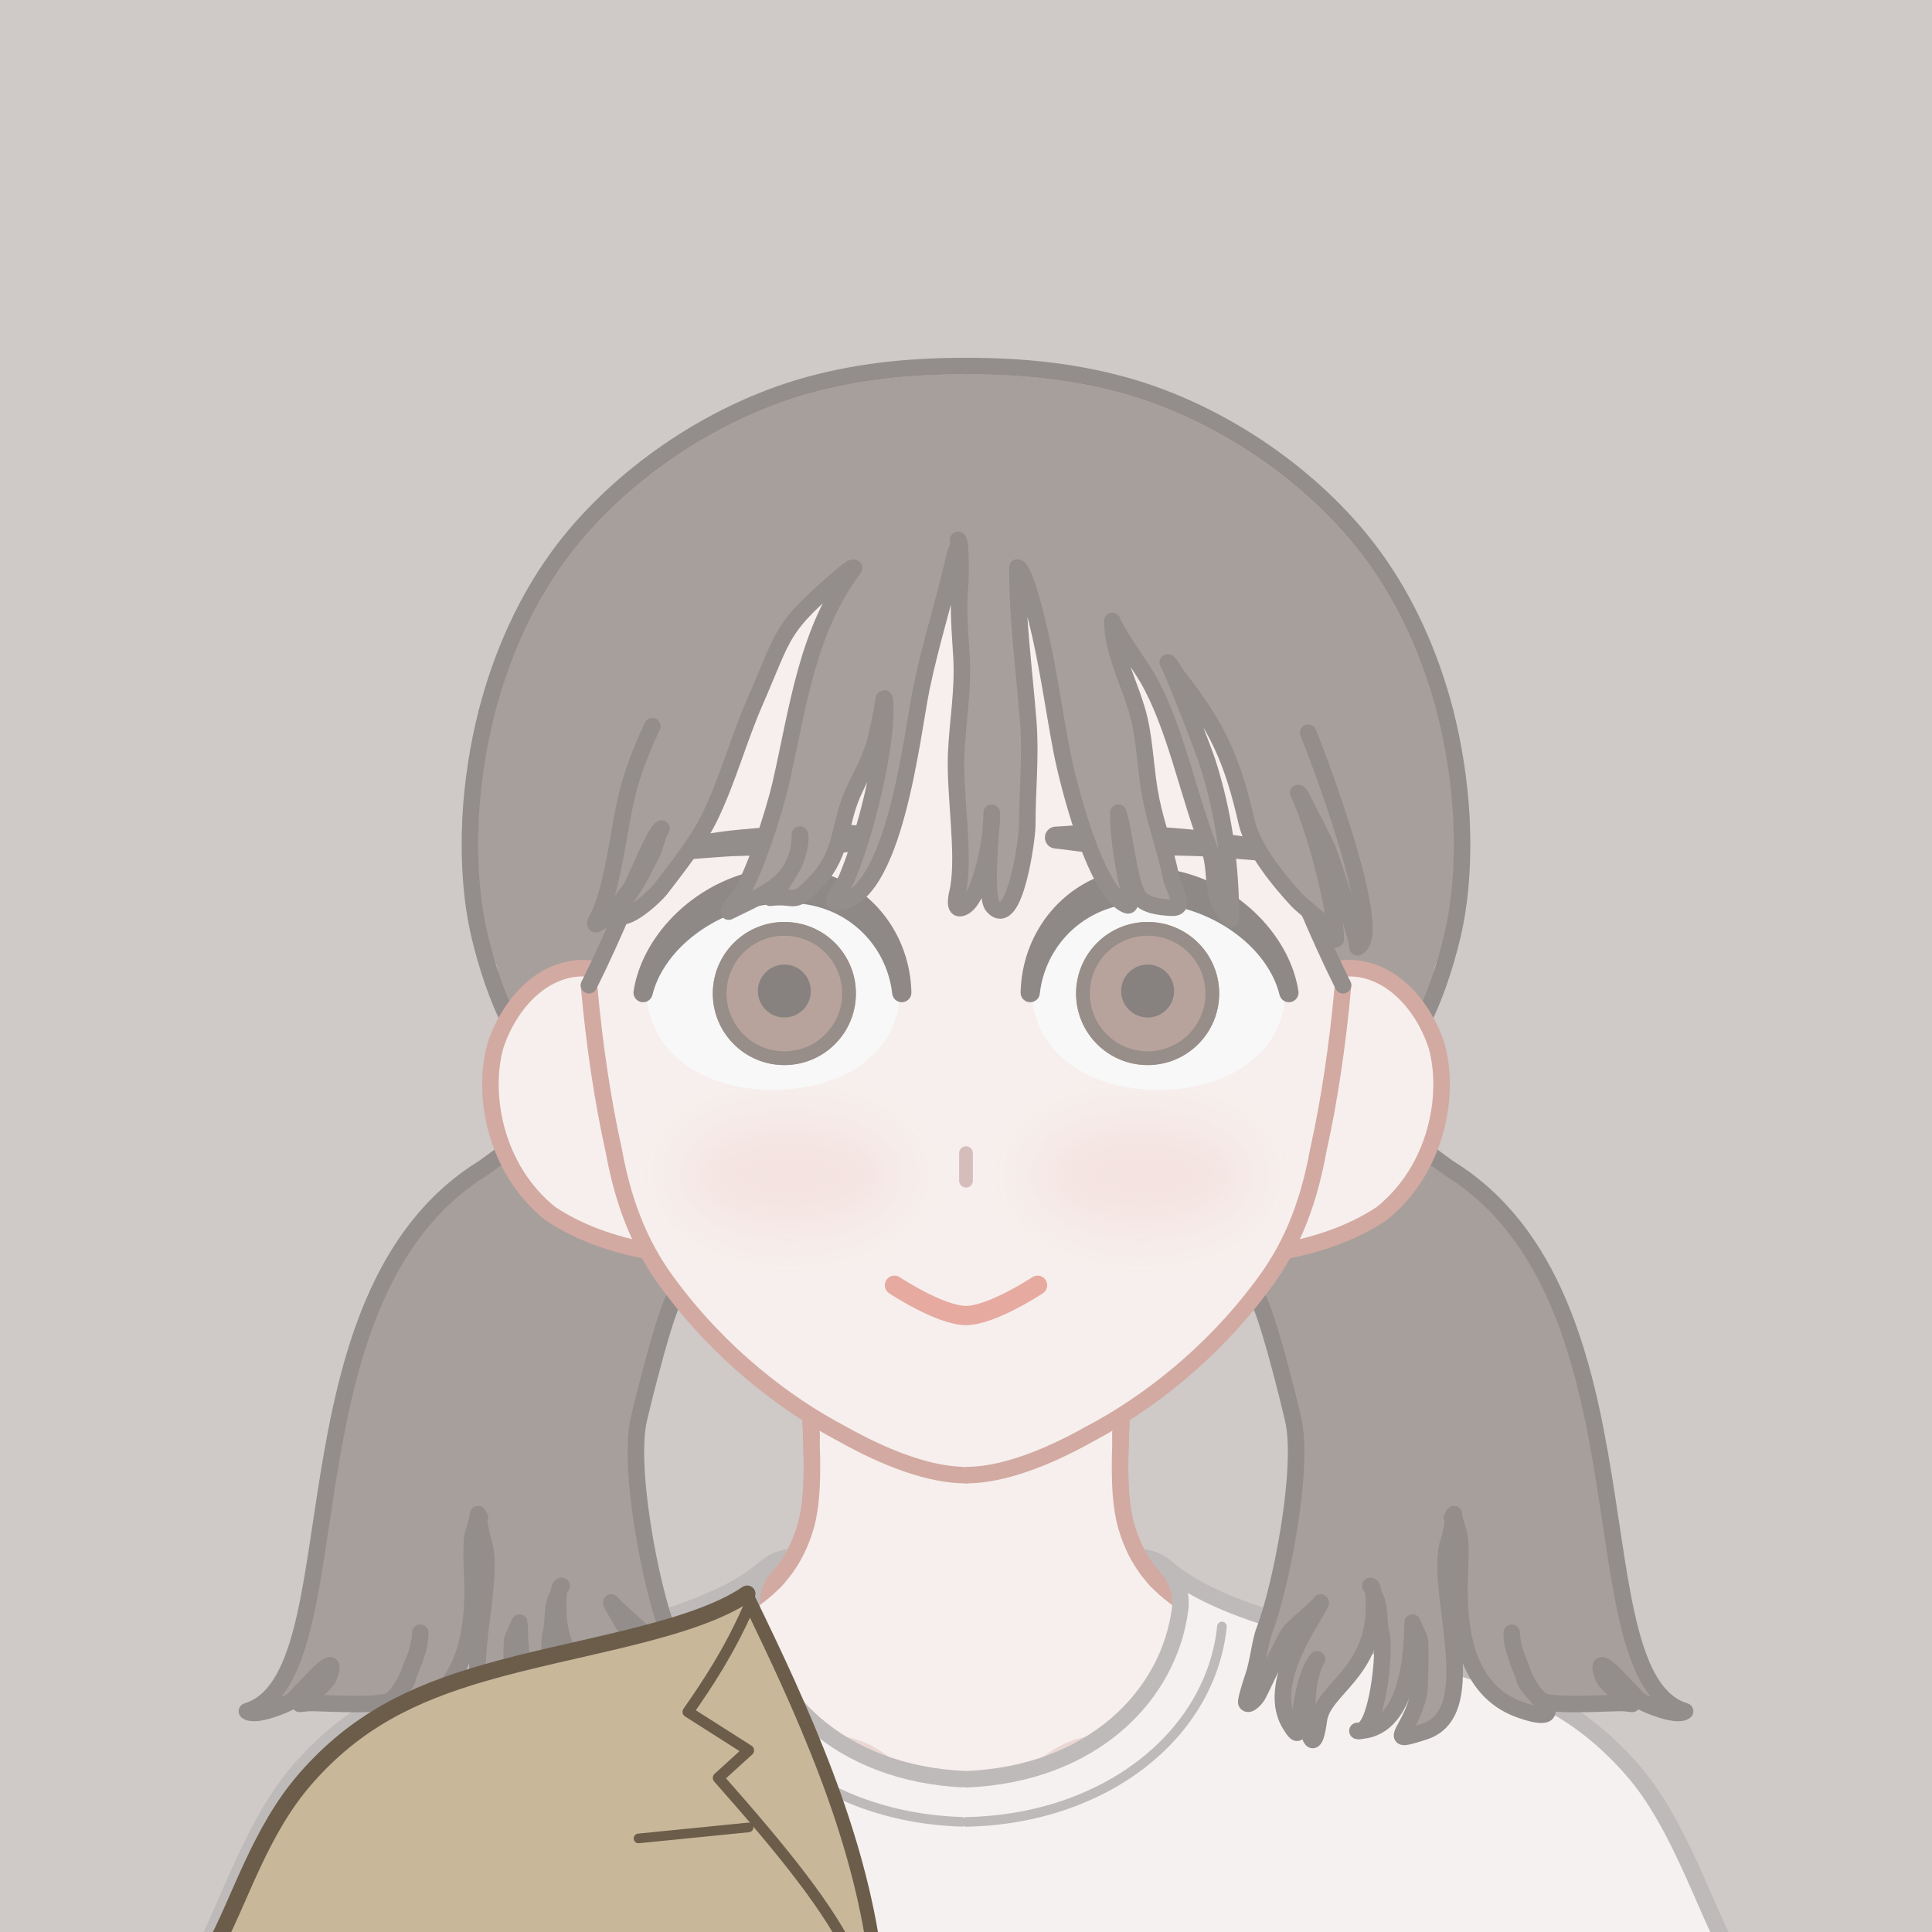
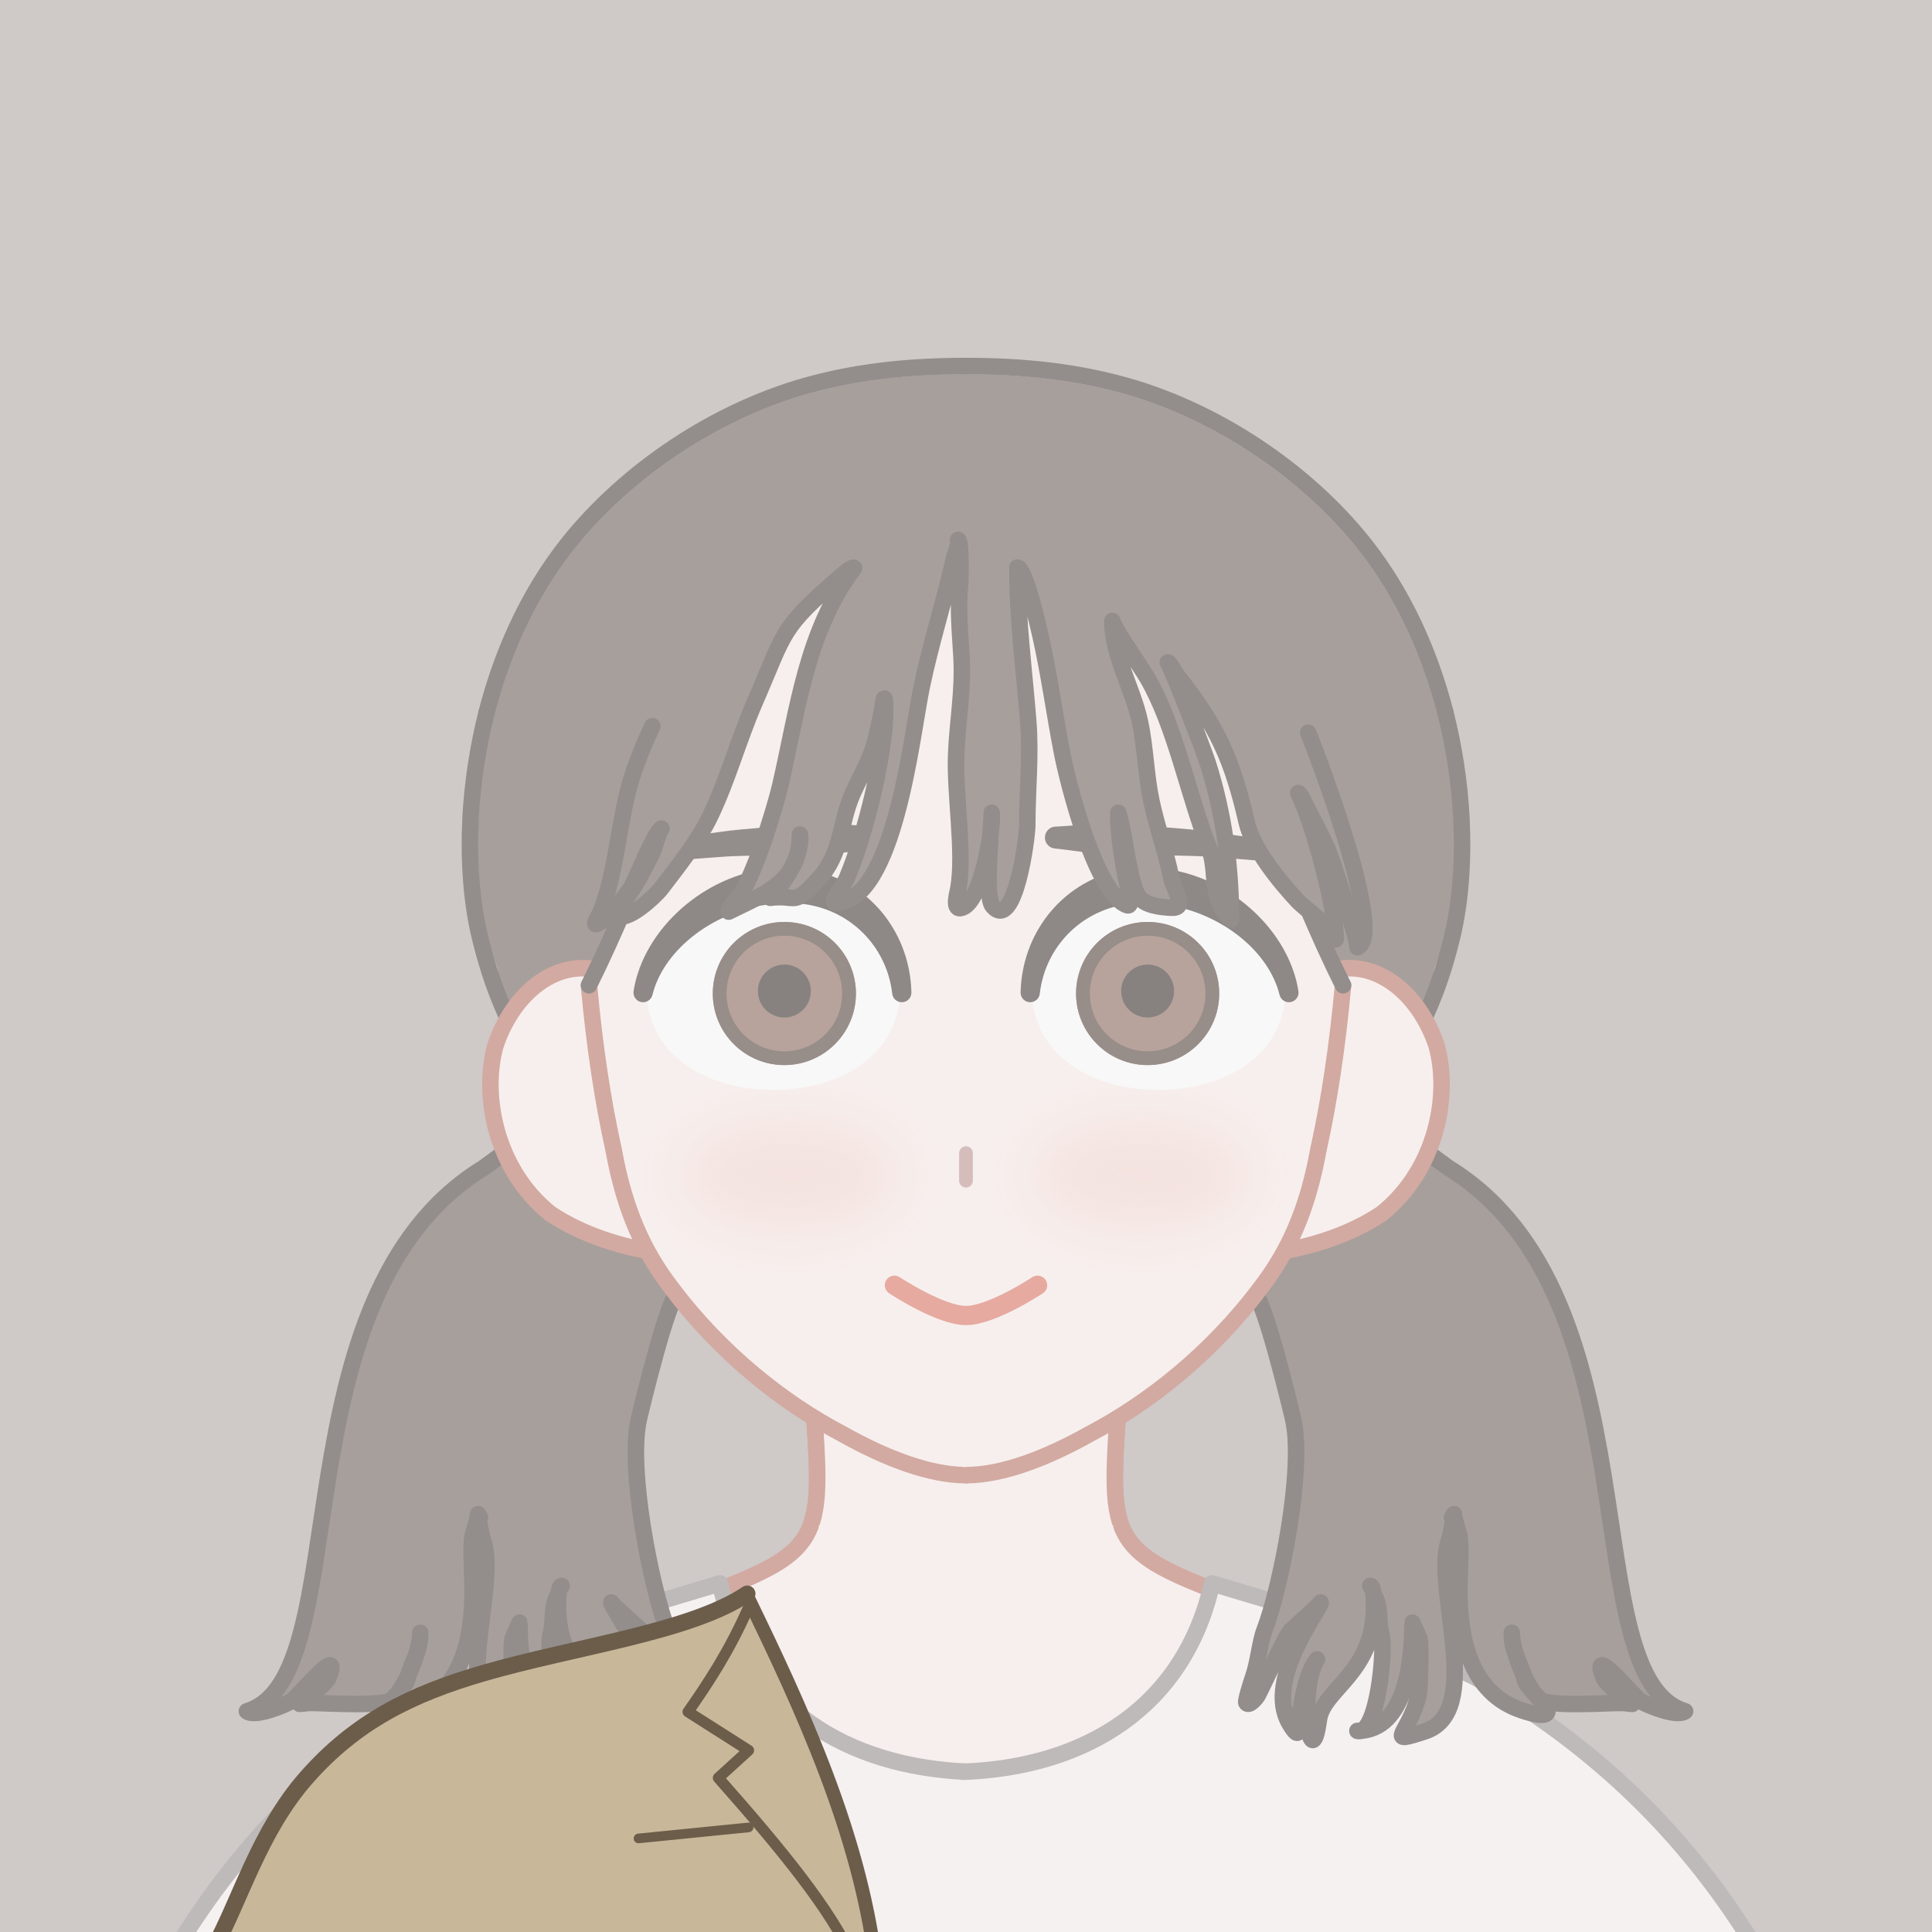
<svg xmlns="http://www.w3.org/2000/svg" width="702" height="702" viewBox="0 0 702 702">
  <g id="_ref">
    <g opacity="0.5">
      <defs>
        <clipPath id="makeup-blush-clip-path-32">
          <path d="M215.154 389.2 L359.154 389.2 L359.154 464.8 L215.154 464.8 Z" />
        </clipPath>
        <filter id="makeup-blush-filter-12" filterUnits="userSpaceOnUse" x="218.154" y="377" width="138" height="100" color-interpolation-filters="sRGB">
          <feGaussianBlur in="SourceGraphic" stdDeviation="9" color-interpolation-filters="linearRGB" />
        </filter>
        <clipPath id="cg-eye2">
          <path d="M242 360 C242 338 262 326 288 326 C314 326 334 338 334 360 C334 382 314 396 288 396 C262 396 242 382 242 360 Z" fill="#ffffff" />
        </clipPath>
      </defs>
      <rect width="702" height="702" fill="#ada19f" />
      <g data-layer="body">
        <g>
          <g>
-             <path d="M296 490 L298 522 C293.615 554.385 304.615 564.885 259.333 589.667 L210.333 604.167 C118.615 622.385 119.615 639.385 96.5 675.5 L80.5 709 L352 712 L352 490 Z" fill="#fdeeea" />
-             <path d="M80.177 709.772 C89.948 691.718 96.554 667.356 113.323 648.166 C131.428 627.449 150.416 618.37 176.588 610.801 C209.733 601.215 252.656 595.455 273.168 581.575 C284.163 574.134 289.86 564.776 292.817 554.408 C296.711 540.759 294.236 520.005 294.407 505.93 C294.426 504.332 294.448 497.885 294.448 490.885" fill="none" stroke="#b46352" stroke-width="6" stroke-linecap="round" stroke-linejoin="round" />
-             <path d="M208.379 623.077 C244.052 629.981 262.383 628.387 280.56 630.815 C304.003 633.947 312.488 629.53 329.417 647.841" fill="none" stroke="#b46352" stroke-width="5" stroke-linecap="round" opacity="0.35" />
-           </g>
-         </g>
-         <g transform="translate(702 0) scale(-1 1)">
-           <g>
-             <path d="M296 490 L298 522 C293.615 554.385 304.615 564.885 259.333 589.667 L210.333 604.167 C118.615 622.385 119.615 639.385 96.5 675.5 L80.5 709 L352 712 L352 490 Z" fill="#fdeeea" />
-             <path d="M80.177 709.772 C89.948 691.718 96.554 667.356 113.323 648.166 C131.428 627.449 150.416 618.37 176.588 610.801 C209.733 601.215 252.656 595.455 273.168 581.575 C284.163 574.134 289.86 564.776 292.817 554.408 C296.711 540.759 294.236 520.005 294.407 505.93 C294.426 504.332 294.448 497.885 294.448 490.885" fill="none" stroke="#b46352" stroke-width="6" stroke-linecap="round" stroke-linejoin="round" />
-             <path d="M208.379 623.077 C244.052 629.981 262.383 628.387 280.56 630.815 C304.003 633.947 312.488 629.53 329.417 647.841" fill="none" stroke="#b46352" stroke-width="5" stroke-linecap="round" opacity="0.35" />
+             <path d="M295.671 489.536 C295.86 492.716 296.144 496.116 296.464 499.642 C297.826 514.657 301.926 539.769 294.878 553.441 C290.261 562.398 280.92 569.129 263.403 576.878 C201.389 604.31 121.546 617.454 90.97 686.317 C84.138 701.704 75.573 709.986 91.684 710.505 C172.929 713.121 257.936 710.936 339.784 711.863 C343.856 711.909 347.928 711.955 352 712 L352 490 C333.295 490 314.238 489.776 295.671 489.536 Z" fill="#fdeeea" />
+             <path d="M82.239 710.936 C110.769 630.434 156.416 616.431 231.1 588.839 C305.46 561.366 299.091 568.122 294.374 492.286 C294.334 491.649 294.298 491.019 294.267 490.397" fill="none" stroke="#b46352" stroke-width="6" stroke-linecap="round" stroke-linejoin="round" />
+             <path d="M214.397 621.514 C239.223 625.184 260.265 629.212 285.965 632.16 C304.952 634.337 315.621 632.997 329.595 648.055" fill="none" stroke="#b46352" stroke-width="5" stroke-linecap="round" opacity="0.35" />
+           </g>
+         </g>
+         <g transform="translate(702 0) scale(-1 1)">
+           <g>
+             <path d="M295.671 489.536 C295.86 492.716 296.144 496.116 296.464 499.642 C297.826 514.657 301.926 539.769 294.878 553.441 C290.261 562.398 280.92 569.129 263.403 576.878 C201.389 604.31 121.546 617.454 90.97 686.317 C84.138 701.704 75.573 709.986 91.684 710.505 C172.929 713.121 257.936 710.936 339.784 711.863 C343.856 711.909 347.928 711.955 352 712 L352 490 C333.295 490 314.238 489.776 295.671 489.536 Z" fill="#fdeeea" />
+             <path d="M82.239 710.936 C110.769 630.434 156.416 616.431 231.1 588.839 C305.46 561.366 299.091 568.122 294.374 492.286 C294.334 491.649 294.298 491.019 294.267 490.397" fill="none" stroke="#b46352" stroke-width="6" stroke-linecap="round" stroke-linejoin="round" />
+             <path d="M214.397 621.514 C239.223 625.184 260.265 629.212 285.965 632.16 C304.952 634.337 315.621 632.997 329.595 648.055" fill="none" stroke="#b46352" stroke-width="5" stroke-linecap="round" opacity="0.35" />
          </g>
        </g>
      </g>
      <g data-layer="cloth">
        <g>
-           <g>
-             <path d="M287.879 565.797 C284.026 565.994 281.02 567.296 278.753 569.214" fill="none" stroke="#8b8382" stroke-width="6" stroke-linecap="round" stroke-linejoin="round" />
-           </g>
-           <g>
-             <path d="M273.168 575.575 C243.359 590.119 202.733 597.965 169.588 607.551 C129.859 621.619 123.678 627.449 105.573 648.166 C88.804 667.356 85.948 688.218 76.177 706.272 L73.25 712.25 L352 712 L352 646 C304 644 274.109 614.869 273.168 575.575 Z" fill="#f9f2f1" />
-             <path d="M278.001 569.742 C255.95 589.066 205.233 596.215 172.088 605.801 C145.916 613.37 126.928 622.449 108.823 643.166 C92.054 662.356 82.948 692.218 73.177 710.272" fill="none" stroke="#8b8382" stroke-width="6" stroke-linecap="round" stroke-linejoin="round" />
-             <path d="M258 591 C262 630 300 661 351 662" fill="none" stroke="#8b8382" stroke-width="3.5" stroke-linecap="round" stroke-linejoin="round" />
-             <path d="M278.753 569.214 C274.101 573.151 272.561 579.686 273.19 584.598 C277.219 616.041 304.972 644.552 350.75 646.5" fill="none" stroke="#8b8382" stroke-width="6" stroke-linecap="round" stroke-linejoin="round" />
-           </g>
-         </g>
-         <g transform="translate(702 0) scale(-1 1)">
-           <g>
-             <path d="M287.879 565.797 C284.026 565.994 281.02 567.296 278.753 569.214" fill="none" stroke="#8b8382" stroke-width="6" stroke-linecap="round" stroke-linejoin="round" />
-           </g>
-           <g>
-             <path d="M273.168 575.575 C243.359 590.119 202.733 597.965 169.588 607.551 C129.859 621.619 123.678 627.449 105.573 648.166 C88.804 667.356 85.948 688.218 76.177 706.272 L73.25 712.25 L352 712 L352 646 C304 644 274.109 614.869 273.168 575.575 Z" fill="#f9f2f1" />
-             <path d="M278.001 569.742 C255.95 589.066 205.233 596.215 172.088 605.801 C145.916 613.37 126.928 622.449 108.823 643.166 C92.054 662.356 82.948 692.218 73.177 710.272" fill="none" stroke="#8b8382" stroke-width="6" stroke-linecap="round" stroke-linejoin="round" />
-             <path d="M258 591 C262 630 300 661 351 662" fill="none" stroke="#8b8382" stroke-width="3.5" stroke-linecap="round" stroke-linejoin="round" />
-             <path d="M278.753 569.214 C274.101 573.151 272.561 579.686 273.19 584.598 C277.219 616.041 304.972 644.552 350.75 646.5" fill="none" stroke="#8b8382" stroke-width="6" stroke-linecap="round" stroke-linejoin="round" />
+           <g />
+           <g>
+             <path d="M74.27 711.857 C75.096 711.857 79.455 711.785 79.27 710.857 C79.988 711.754 79.98 711.045 80.769 711.677 L352 712 L352 643.827 C352 643.827 331.27 644.738 331.27 640.857 C331.27 641.677 314.183 637.136 312.712 636.525 C293.686 628.622 281.108 615.775 268.622 596.894 C267.434 595.098 260.906 575.253 260.906 575.253 C260.906 575.253 250.529 579.563 238.02 583.014 C214.672 589.456 172.415 606.101 167.717 608.731 C138.02 625.357 104.398 654.614 83.864 679.173 C78.119 686.044 53.378 710.723 70.211 711.756 C71.508 711.835 72.891 711.857 74.27 711.857 Z" fill="#f9f2f1" />
+             <path d="M63.073 709.523 C88.77 666.857 122.1 634.7 165.83 609.54 C199.77 592.857 218.52 588.357 261.6 575.333 C271.77 620.357 307.667 642.084 351.917 643.784" fill="none" stroke="#8b8382" stroke-width="6" stroke-linecap="round" stroke-linejoin="round" />
+           </g>
+         </g>
+         <g transform="translate(702 0) scale(-1 1)">
+           <g />
+           <g>
+             <path d="M74.27 711.857 C75.096 711.857 79.455 711.785 79.27 710.857 C79.988 711.754 79.98 711.045 80.769 711.677 L352 712 L352 643.827 C352 643.827 331.27 644.738 331.27 640.857 C331.27 641.677 314.183 637.136 312.712 636.525 C293.686 628.622 281.108 615.775 268.622 596.894 C267.434 595.098 260.906 575.253 260.906 575.253 C260.906 575.253 250.529 579.563 238.02 583.014 C214.672 589.456 172.415 606.101 167.717 608.731 C138.02 625.357 104.398 654.614 83.864 679.173 C78.119 686.044 53.378 710.723 70.211 711.756 C71.508 711.835 72.891 711.857 74.27 711.857 Z" fill="#f9f2f1" />
+             <path d="M63.073 709.523 C88.77 666.857 122.1 634.7 165.83 609.54 C199.77 592.857 218.52 588.357 261.6 575.333 C271.77 620.357 307.667 642.084 351.917 643.784" fill="none" stroke="#8b8382" stroke-width="6" stroke-linecap="round" stroke-linejoin="round" />
          </g>
        </g>
      </g>
      <g data-layer="skinNeck">
        <g>
          <g>
-             <path d="M352 577.869 L352 490 L296 490 L298 522 C294.607 547.062 300.427 559.017 282.246 574.628" fill="#fdeeea" />
-             <path d="M281.339 574.764 C287.189 568.716 290.703 561.82 292.817 554.408 C296.711 540.759 294.236 520.005 294.407 505.93 C294.426 504.332 294.448 497.885 294.448 490.885" fill="none" stroke="#b46352" stroke-width="6" stroke-linecap="round" stroke-linejoin="round" />
-           </g>
-         </g>
-         <g transform="translate(702 0) scale(-1 1)">
-           <g>
-             <path d="M352 577.869 L352 490 L296 490 L298 522 C294.607 547.062 300.427 559.017 282.246 574.628" fill="#fdeeea" />
-             <path d="M281.339 574.764 C287.189 568.716 290.703 561.82 292.817 554.408 C296.711 540.759 294.236 520.005 294.407 505.93 C294.426 504.332 294.448 497.885 294.448 490.885" fill="none" stroke="#b46352" stroke-width="6" stroke-linecap="round" stroke-linejoin="round" />
+             <path d="M296.464 499.642 C296.144 496.116 295.86 492.716 295.671 489.536 C314.238 489.776 333.295 490 352 490 L352 562.636 L351.354 562.564 L345.706 561.869 C333.876 560.36 321.926 558.6 310.081 557.018 C306.575 556.55 293.84 555.879 295.498 552.147 C301.677 538.233 297.784 514.195 296.464 499.642 Z" fill="#fdeeea" />
+             <path d="M295.107 552.726 C298.619 541.358 296.351 524.081 294.374 492.286" fill="none" stroke="#b46352" stroke-width="6" stroke-linecap="round" stroke-linejoin="round" />
+           </g>
+         </g>
+         <g transform="translate(702 0) scale(-1 1)">
+           <g>
+             <path d="M296.464 499.642 C296.144 496.116 295.86 492.716 295.671 489.536 C314.238 489.776 333.295 490 352 490 L352 562.636 L351.354 562.564 L345.706 561.869 C333.876 560.36 321.926 558.6 310.081 557.018 C306.575 556.55 293.84 555.879 295.498 552.147 C301.677 538.233 297.784 514.195 296.464 499.642 Z" fill="#fdeeea" />
+             <path d="M295.107 552.726 C298.619 541.358 296.351 524.081 294.374 492.286" fill="none" stroke="#b46352" stroke-width="6" stroke-linecap="round" stroke-linejoin="round" />
          </g>
        </g>
      </g>
      <g data-layer="hairMid">
        <g>
          <g>
            <path d="M246.346 470.051 C252.058 457.884 251.33 448.199 243.07 434.669 C238.956 426.719 237.325 420.839 228.711 415.289 C206.623 401.069 195.92 409.499 175.625 424.389 C99.328 471.409 130.552 609.403 89.711 621.793 C92.696 624.063 103.403 619.583 105.822 618.153 C108.255 616.713 124.757 596.133 119.336 609.653 C118.582 611.533 113.631 615.683 111.427 617.133 C106.635 620.283 109.057 618.723 113.403 618.773 C118.927 618.823 139.489 620.153 142.388 617.583 C147.818 612.773 152.711 599.273 152.711 593.263 C152.711 600.773 149.385 603.763 148.149 609.773 C147.304 613.873 139.593 619.023 139.706 621.733 C139.843 625.043 149.803 621.283 151.883 620.363 C170.299 612.233 171.711 589.693 171.711 577.413 C171.711 572.163 170.979 563.063 171.67 558.353 C171.876 556.953 173.9 551.093 173.711 550.173 C173.96 550.589 174.197 551.005 174.421 551.422 L174.11 550.922 C173.439 551.258 175.192 558.829 175.579 559.922 C181.477 576.576 162.297 622.015 184.409 629.153 C199.261 633.947 190.038 630.137 186.546 615.971 C186.03 613.875 185.61 597.159 186.226 595.409 C186.446 594.785 188.796 589.666 188.777 589.589 C188.777 602.195 190.785 628.922 208.777 628.922 C201.455 630.753 198.534 598.933 200.068 593.773 C201.338 589.499 200.169 584.271 202.538 579.84 C203.243 578.52 203.238 576.081 204.11 576.256 C202.849 576.003 202.797 581.895 202.777 582.922 C202.285 607.842 221.252 613.552 222.777 624.922 C225.695 646.676 230.392 614.04 223.444 602.922 C227.157 607.873 228.466 615.721 229.444 621.589 C230.324 626.871 228.975 634.026 233.57 626.033 C242.692 610.164 221.67 584.015 222.11 582.256 C223.525 584.142 230.728 590.225 232.983 592.471 C235.024 594.505 242.514 611.398 245.016 616.038 C245.475 616.889 248.24 620.248 249.146 618.672 C249.502 618.052 247.263 611.007 246.804 609.719 C244.719 603.857 244.271 596.797 242.595 592.453 C236.61 576.947 227.965 533.366 232.163 515.515 C233.177 511.198 242.851 470.916 246.346 470.051 Z" fill="#5d4e48" stroke="#352a27" stroke-width="6" stroke-linecap="round" stroke-linejoin="round" />
          </g>
        </g>
        <g transform="translate(702 0) scale(-1 1)">
          <g>
            <path d="M246.346 470.051 C252.058 457.884 251.33 448.199 243.07 434.669 C238.956 426.719 237.325 420.839 228.711 415.289 C206.623 401.069 195.92 409.499 175.625 424.389 C99.328 471.409 130.552 609.403 89.711 621.793 C92.696 624.063 103.403 619.583 105.822 618.153 C108.255 616.713 124.757 596.133 119.336 609.653 C118.582 611.533 113.631 615.683 111.427 617.133 C106.635 620.283 109.057 618.723 113.403 618.773 C118.927 618.823 139.489 620.153 142.388 617.583 C147.818 612.773 152.711 599.273 152.711 593.263 C152.711 600.773 149.385 603.763 148.149 609.773 C147.304 613.873 139.593 619.023 139.706 621.733 C139.843 625.043 149.803 621.283 151.883 620.363 C170.299 612.233 171.711 589.693 171.711 577.413 C171.711 572.163 170.979 563.063 171.67 558.353 C171.876 556.953 173.9 551.093 173.711 550.173 C173.96 550.589 174.197 551.005 174.421 551.422 L174.11 550.922 C173.439 551.258 175.192 558.829 175.579 559.922 C181.477 576.576 162.297 622.015 184.409 629.153 C199.261 633.947 190.038 630.137 186.546 615.971 C186.03 613.875 185.61 597.159 186.226 595.409 C186.446 594.785 188.796 589.666 188.777 589.589 C188.777 602.195 190.785 628.922 208.777 628.922 C201.455 630.753 198.534 598.933 200.068 593.773 C201.338 589.499 200.169 584.271 202.538 579.84 C203.243 578.52 203.238 576.081 204.11 576.256 C202.849 576.003 202.797 581.895 202.777 582.922 C202.285 607.842 221.252 613.552 222.777 624.922 C225.695 646.676 230.392 614.04 223.444 602.922 C227.157 607.873 228.466 615.721 229.444 621.589 C230.324 626.871 228.975 634.026 233.57 626.033 C242.692 610.164 221.67 584.015 222.11 582.256 C223.525 584.142 230.728 590.225 232.983 592.471 C235.024 594.505 242.514 611.398 245.016 616.038 C245.475 616.889 248.24 620.248 249.146 618.672 C249.502 618.052 247.263 611.007 246.804 609.719 C244.719 603.857 244.271 596.797 242.595 592.453 C236.61 576.947 227.965 533.366 232.163 515.515 C233.177 511.198 242.851 470.916 246.346 470.051 Z" fill="#5d4e48" stroke="#352a27" stroke-width="6" stroke-linecap="round" stroke-linejoin="round" />
          </g>
        </g>
      </g>
      <g data-layer="hairBase">
        <g>
          <g>
            <path d="M352 381.448 L352 135.951 L351.016 135.951 C330.344 135.951 310.656 137.919 290.968 143.826 C255.53 154.654 224.03 178.279 205.327 203.873 C186.623 229.467 175.795 262.936 173.826 297.39 C172.842 317.077 174.811 336.765 180.717 351.531 C182.027 358.081 184.209 364.632 187.262 370.602 C187.365 370.682 201.168 393.038 203.562 396.448 C204.832 398.257 211.612 404.019 213.517 405.842 C223.248 415.153 227.833 417.061 239.562 423.948 C253.821 432.321 287.168 441.633 303.192 437.819 C328.028 431.907 350.54 430.17 351.074 398.222 C351.102 396.519 351.452 381.949 352 381.448 Z" fill="#5d4e48" />
          </g>
          <g>
            <path d="M351 133 C330 133 310 135 290 141 C254 152 222 176 203 202 C191 218.4 182.2 238 176.8 259" fill="none" stroke="#352a27" stroke-width="6" stroke-linecap="round" stroke-linejoin="round" />
          </g>
          <g>
            <path d="M176.8 259 C173.7 271.3 171.7 284.1 171 297 C170.247 312.067 171.196 327.134 174.275 340.064 C179.731 362.97 189.199 384.12 205.639 400.625 C218.159 413.194 231.61 422.103 248.042 428.491 C248.47 428.658 248.896 428.816 249.319 428.964 C252.635 430.122 260.334 430.818 262.896 432.282" fill="none" stroke="#352a27" stroke-width="6" stroke-linecap="round" stroke-linejoin="round" />
          </g>
        </g>
        <g transform="translate(702 0) scale(-1 1)">
          <g>
            <path d="M352 381.448 L352 135.951 L351.016 135.951 C330.344 135.951 310.656 137.919 290.968 143.826 C255.53 154.654 224.03 178.279 205.327 203.873 C186.623 229.467 175.795 262.936 173.826 297.39 C172.842 317.077 174.811 336.765 180.717 351.531 C182.027 358.081 184.209 364.632 187.262 370.602 C187.365 370.682 201.168 393.038 203.562 396.448 C204.832 398.257 211.612 404.019 213.517 405.842 C223.248 415.153 227.833 417.061 239.562 423.948 C253.821 432.321 287.168 441.633 303.192 437.819 C328.028 431.907 350.54 430.17 351.074 398.222 C351.102 396.519 351.452 381.949 352 381.448 Z" fill="#5d4e48" />
          </g>
          <g>
            <path d="M351 133 C330 133 310 135 290 141 C254 152 222 176 203 202 C191 218.4 182.2 238 176.8 259" fill="none" stroke="#352a27" stroke-width="6" stroke-linecap="round" stroke-linejoin="round" />
          </g>
          <g>
            <path d="M176.8 259 C173.7 271.3 171.7 284.1 171 297 C170.247 312.067 171.196 327.134 174.275 340.064 C179.731 362.97 189.199 384.12 205.639 400.625 C218.159 413.194 231.61 422.103 248.042 428.491 C248.47 428.658 248.896 428.816 249.319 428.964 C252.635 430.122 260.334 430.818 262.896 432.282" fill="none" stroke="#352a27" stroke-width="6" stroke-linecap="round" stroke-linejoin="round" />
          </g>
        </g>
      </g>
      <g data-layer="ear">
        <g>
          <g>
            <path d="M215 352 C200 350 186 362 180 380 C175 398 180 425 200 441 C212 449 226 453 238 455 L225 380 Z" fill="#fdeeea" />
            <path d="M215 352 C200 350 186 362 180 380 C175 398 180 425 200 441 C212 449 226 453 238 455" fill="none" stroke="#b46352" stroke-width="6" stroke-linecap="round" stroke-linejoin="round" />
          </g>
        </g>
        <g transform="translate(702 0) scale(-1 1)">
          <g>
            <path d="M215 352 C200 350 186 362 180 380 C175 398 180 425 200 441 C212 449 226 453 238 455 L225 380 Z" fill="#fdeeea" />
            <path d="M215 352 C200 350 186 362 180 380 C175 398 180 425 200 441 C212 449 226 453 238 455" fill="none" stroke="#b46352" stroke-width="6" stroke-linecap="round" stroke-linejoin="round" />
          </g>
        </g>
      </g>
      <g data-layer="face">
        <g>
          <g>
            <path d="M352 200 L351 200 C322 200 296 208 278 228 C262 246 250 272 240 298 C232 318 223 340 214 358 C216 380 219 400 223 418 C227 440 234 455 244 468 C262 492 285 510 306 521 C322 530 338 536 351 536 L352 536 Z" fill="#fdeeea" />
            <path d="M214 358 C216 380 219 400 223 418 C227 440 234 455 244 468 C262 492 285 510 306 521 C322 530 338 536 351 536" fill="none" stroke="#b46352" stroke-width="6" stroke-linecap="round" stroke-linejoin="round" />
          </g>
        </g>
        <g transform="translate(702 0) scale(-1 1)">
          <g>
            <path d="M352 200 L351 200 C322 200 296 208 278 228 C262 246 250 272 240 298 C232 318 223 340 214 358 C216 380 219 400 223 418 C227 440 234 455 244 468 C262 492 285 510 306 521 C322 530 338 536 351 536 L352 536 Z" fill="#fdeeea" />
            <path d="M214 358 C216 380 219 400 223 418 C227 440 234 455 244 468 C262 492 285 510 306 521 C322 530 338 536 351 536" fill="none" stroke="#b46352" stroke-width="6" stroke-linecap="round" stroke-linejoin="round" />
          </g>
        </g>
      </g>
      <g data-layer="makeup">
        <g>
          <g>
            <g clip-path="url(#makeup-blush-clip-path-32)">
              <g filter="url(#makeup-blush-filter-12)">
                <ellipse cx="287.154" cy="427" rx="40" ry="21" fill="#f3bfb8" opacity="0.5" />
              </g>
            </g>
          </g>
        </g>
        <g transform="translate(702 0) scale(-1 1)">
          <g>
            <g clip-path="url(#makeup-blush-clip-path-32)">
              <g filter="url(#makeup-blush-filter-12)">
                <ellipse cx="287.154" cy="427" rx="40" ry="21" fill="#f3bfb8" opacity="0.5" />
              </g>
            </g>
          </g>
        </g>
      </g>
      <g data-layer="mouth">
        <g>
          <path d="M351 419 L351 429" fill="none" stroke="#b98a88" stroke-width="5" stroke-linecap="round" />
        </g>
        <g>
          <path d="M325 467 C325 467 341.59 478 351 478 C360.41 478 377 467 377 467" fill="none" stroke="#dc6450" stroke-width="7" stroke-linecap="round" stroke-linejoin="round" />
        </g>
      </g>
      <g data-layer="eye">
        <g transform="translate(285 361) scale(1) translate(-292 -361)">
          <path d="M242 360 C242 338 262 326 288 326 C314 326 334 338 334 360 C334 382 314 396 288 396 C262 396 242 382 242 360 Z" fill="#ffffff" />
          <g clip-path="url(#cg-eye2)">
            <g transform="translate(292 361) scale(0.26)">
              <g transform="translate(-110 -110) scale(1)">
                <g>
                  <circle cx="110" cy="110" r="100" fill="#7e5647" />
                  <circle cx="110" cy="106.526" r="37" fill="#1e1410" />
                </g>
              </g>
            </g>
            <circle cx="292" cy="361" r="23.5" fill="none" stroke="#3e2a22" stroke-width="5" />
          </g>
          <g>
            <polygon points="237.252,359.897 237.551,358.24 237.883,356.76 237.941,356.513 238.406,354.792 238.803,353.526 238.951,353.061 239.578,351.317 239.962,350.368 240.28,349.584 241.058,347.862 241.344,347.294 241.925,346.127 242.867,344.408 242.928,344.314 243.885,342.708 244.617,341.579 244.985,341.016 246.164,339.343 246.569,338.814 247.417,337.698 248.568,336.29 248.745,336.08 250.15,334.489 250.84,333.764 251.624,332.938 253.169,331.426 253.251,331.357 254.778,329.959 255.664,329.208 256.451,328.542 258.188,327.176 258.338,327.071 259.976,325.871 260.978,325.193 261.816,324.627 263.713,323.445 263.884,323.351 265.648,322.334 266.723,321.768 267.619,321.299 269.636,320.333 269.832,320.251 271.687,319.443 272.839,318.994 273.747,318.642 275.844,317.917 276.12,317.835 277.977,317.271 279.259,316.935 280.089,316.72 282.225,316.252 282.674,316.172 284.386,315.867 285.904,315.658 286.538,315.572 288.676,315.367 289.401,315.327 290.829,315.25 292.642,315.226 293.004,315.221 295.029,315.28 296.147,315.36 297.018,315.423 298.974,315.649 299.642,315.754 300.899,315.956 302.839,316.351 303.092,316.412 304.736,316.824 306.239,317.271 306.592,317.373 308.418,318.001 309.548,318.446 310.23,318.713 311.993,319.495 312.749,319.869 313.708,320.347 315.391,321.276 315.82,321.534 317.035,322.277 318.624,323.341 318.745,323.424 320.158,324.467 321.316,325.4 321.654,325.667 323.091,326.923 323.903,327.696 324.47,328.235 325.79,329.602 326.297,330.172 327.055,331.028 328.256,332.499 328.49,332.806 329.392,334.018 330.352,335.425 330.465,335.582 331.471,337.186 332.122,338.33 332.409,338.828 333.281,340.508 333.67,341.338 334.08,342.214 334.808,343.949 334.992,344.434 335.468,345.715 336.057,347.505 336.088,347.599 336.571,349.304 336.901,350.668 337.014,351.126 337.388,352.973 337.543,353.928 337.688,354.817 337.915,356.668 337.962,357.21 338.072,358.537 338.153,360.357 338.146,361.044 338.006,361.715 337.737,362.346 337.35,362.913 336.861,363.394 336.286,363.769 335.65,364.026 334.976,364.153 334.29,364.146 333.618,364.006 332.987,363.737 332.42,363.35 331.94,362.861 331.564,362.286 331.308,361.65 331.18,360.976 330.952,359.311 330.741,358.141 330.667,357.75 330.321,356.221 330.125,355.498 329.911,354.712 329.435,353.212 329.326,352.918 328.903,351.751 328.295,350.262 328.289,350.247 332.186,348.915 328.346,350.404 327.667,348.922 327.122,347.855 326.963,347.551 326.209,346.222 325.793,345.553 325.404,344.931 324.546,343.673 324.313,343.364 323.644,342.461 322.641,341.211 326.581,338.437 322.758,341.37 322.695,341.298 321.707,340.166 320.806,339.215 320.678,339.088 319.611,338.057 318.914,337.435 318.503,337.07 317.368,336.138 316.918,335.8 316.202,335.257 315.002,334.422 314.826,334.316 313.769,333.636 312.455,332.862 312.429,332.847 315.575,328.126 312.628,332.973 311.255,332.235 310.187,331.716 309.949,331.605 308.63,331.03 307.86,330.729 307.304,330.513 305.949,330.043 305.483,329.903 304.56,329.62 303.179,329.254 303.067,329.233 301.785,328.941 300.369,328.674 300.36,328.676 298.901,328.459 297.886,328.344 297.468,328.298 296.013,328.186 295.393,328.162 294.522,328.124 292.996,328.113 292.886,328.117 291.308,328.156 290.115,328.224 289.625,328.251 287.955,328.397 287.555,328.445 286.26,328.598 284.767,328.824 284.542,328.856 282.84,329.164 282.225,329.296 281.147,329.526 279.48,329.94 279.412,329.953 277.697,330.432 276.975,330.658 276,330.962 274.294,331.56 274.289,331.557 272.589,332.208 271.847,332.519 270.917,332.909 269.253,333.675 269.166,333.715 266.483,328.557 269.341,333.62 267.607,334.487 266.89,334.872 265.995,335.352 264.409,336.278 264.333,336.322 261.3,331.723 264.49,336.215 262.858,337.24 262.157,337.711 261.347,338.255 259.821,339.363 259.808,339.373 256.523,335.37 259.946,339.255 258.454,340.418 257.716,341.032 257.083,341.559 255.762,342.739 255.685,342.806 254.501,343.949 253.647,344.833 253.301,345.188 252.159,346.459 251.834,346.845 251.082,347.752 250.048,349.104 250.03,349.127 246.472,346.733 250.12,348.988 249.134,350.389 248.514,351.347 248.254,351.743 247.457,353.088 247.132,353.691 246.724,354.451 246.056,355.833 245.922,356.135 245.462,357.208 244.942,358.578 244.909,358.668 244.488,359.962 244.081,361.436 243.865,362.087 243.527,362.684 243.078,363.203 242.537,363.625 241.924,363.933 241.262,364.116 240.578,364.166 239.897,364.081 239.246,363.865 238.649,363.527 238.13,363.078 237.708,362.537 237.4,361.924 237.218,361.262 237.168,360.578" fill="#2b201d" />
          </g>
        </g>
        <g transform="translate(702 0) scale(-1 1)">
          <g transform="translate(285 361) scale(1) translate(-292 -361)">
            <path d="M242 360 C242 338 262 326 288 326 C314 326 334 338 334 360 C334 382 314 396 288 396 C262 396 242 382 242 360 Z" fill="#ffffff" />
            <g clip-path="url(#cg-eye2)">
              <g transform="translate(292 361) scale(0.26)">
                <g transform="translate(-110 -110) scale(1)">
                  <g>
                    <circle cx="110" cy="110" r="100" fill="#7e5647" />
                    <circle cx="110" cy="106.526" r="37" fill="#1e1410" />
                  </g>
                </g>
              </g>
              <circle cx="292" cy="361" r="23.5" fill="none" stroke="#3e2a22" stroke-width="5" />
            </g>
            <g>
              <polygon points="237.252,359.897 237.551,358.24 237.883,356.76 237.941,356.513 238.406,354.792 238.803,353.526 238.951,353.061 239.578,351.317 239.962,350.368 240.28,349.584 241.058,347.862 241.344,347.294 241.925,346.127 242.867,344.408 242.928,344.314 243.885,342.708 244.617,341.579 244.985,341.016 246.164,339.343 246.569,338.814 247.417,337.698 248.568,336.29 248.745,336.08 250.15,334.489 250.84,333.764 251.624,332.938 253.169,331.426 253.251,331.357 254.778,329.959 255.664,329.208 256.451,328.542 258.188,327.176 258.338,327.071 259.976,325.871 260.978,325.193 261.816,324.627 263.713,323.445 263.884,323.351 265.648,322.334 266.723,321.768 267.619,321.299 269.636,320.333 269.832,320.251 271.687,319.443 272.839,318.994 273.747,318.642 275.844,317.917 276.12,317.835 277.977,317.271 279.259,316.935 280.089,316.72 282.225,316.252 282.674,316.172 284.386,315.867 285.904,315.658 286.538,315.572 288.676,315.367 289.401,315.327 290.829,315.25 292.642,315.226 293.004,315.221 295.029,315.28 296.147,315.36 297.018,315.423 298.974,315.649 299.642,315.754 300.899,315.956 302.839,316.351 303.092,316.412 304.736,316.824 306.239,317.271 306.592,317.373 308.418,318.001 309.548,318.446 310.23,318.713 311.993,319.495 312.749,319.869 313.708,320.347 315.391,321.276 315.82,321.534 317.035,322.277 318.624,323.341 318.745,323.424 320.158,324.467 321.316,325.4 321.654,325.667 323.091,326.923 323.903,327.696 324.47,328.235 325.79,329.602 326.297,330.172 327.055,331.028 328.256,332.499 328.49,332.806 329.392,334.018 330.352,335.425 330.465,335.582 331.471,337.186 332.122,338.33 332.409,338.828 333.281,340.508 333.67,341.338 334.08,342.214 334.808,343.949 334.992,344.434 335.468,345.715 336.057,347.505 336.088,347.599 336.571,349.304 336.901,350.668 337.014,351.126 337.388,352.973 337.543,353.928 337.688,354.817 337.915,356.668 337.962,357.21 338.072,358.537 338.153,360.357 338.146,361.044 338.006,361.715 337.737,362.346 337.35,362.913 336.861,363.394 336.286,363.769 335.65,364.026 334.976,364.153 334.29,364.146 333.618,364.006 332.987,363.737 332.42,363.35 331.94,362.861 331.564,362.286 331.308,361.65 331.18,360.976 330.952,359.311 330.741,358.141 330.667,357.75 330.321,356.221 330.125,355.498 329.911,354.712 329.435,353.212 329.326,352.918 328.903,351.751 328.295,350.262 328.289,350.247 332.186,348.915 328.346,350.404 327.667,348.922 327.122,347.855 326.963,347.551 326.209,346.222 325.793,345.553 325.404,344.931 324.546,343.673 324.313,343.364 323.644,342.461 322.641,341.211 326.581,338.437 322.758,341.37 322.695,341.298 321.707,340.166 320.806,339.215 320.678,339.088 319.611,338.057 318.914,337.435 318.503,337.07 317.368,336.138 316.918,335.8 316.202,335.257 315.002,334.422 314.826,334.316 313.769,333.636 312.455,332.862 312.429,332.847 315.575,328.126 312.628,332.973 311.255,332.235 310.187,331.716 309.949,331.605 308.63,331.03 307.86,330.729 307.304,330.513 305.949,330.043 305.483,329.903 304.56,329.62 303.179,329.254 303.067,329.233 301.785,328.941 300.369,328.674 300.36,328.676 298.901,328.459 297.886,328.344 297.468,328.298 296.013,328.186 295.393,328.162 294.522,328.124 292.996,328.113 292.886,328.117 291.308,328.156 290.115,328.224 289.625,328.251 287.955,328.397 287.555,328.445 286.26,328.598 284.767,328.824 284.542,328.856 282.84,329.164 282.225,329.296 281.147,329.526 279.48,329.94 279.412,329.953 277.697,330.432 276.975,330.658 276,330.962 274.294,331.56 274.289,331.557 272.589,332.208 271.847,332.519 270.917,332.909 269.253,333.675 269.166,333.715 266.483,328.557 269.341,333.62 267.607,334.487 266.89,334.872 265.995,335.352 264.409,336.278 264.333,336.322 261.3,331.723 264.49,336.215 262.858,337.24 262.157,337.711 261.347,338.255 259.821,339.363 259.808,339.373 256.523,335.37 259.946,339.255 258.454,340.418 257.716,341.032 257.083,341.559 255.762,342.739 255.685,342.806 254.501,343.949 253.647,344.833 253.301,345.188 252.159,346.459 251.834,346.845 251.082,347.752 250.048,349.104 250.03,349.127 246.472,346.733 250.12,348.988 249.134,350.389 248.514,351.347 248.254,351.743 247.457,353.088 247.132,353.691 246.724,354.451 246.056,355.833 245.922,356.135 245.462,357.208 244.942,358.578 244.909,358.668 244.488,359.962 244.081,361.436 243.865,362.087 243.527,362.684 243.078,363.203 242.537,363.625 241.924,363.933 241.262,364.116 240.578,364.166 239.897,364.081 239.246,363.865 238.649,363.527 238.13,363.078 237.708,362.537 237.4,361.924 237.218,361.262 237.168,360.578" fill="#2b201d" />
            </g>
          </g>
        </g>
      </g>
      <g data-layer="hairLine">
        <g>
          <g>
            <path d="M351 200 C322 200 296 208 278 228 C262 246 250 272 240 298 C232 318 223 340 214 358" fill="none" stroke="#352a27" stroke-width="6" stroke-linecap="round" stroke-linejoin="round" />
          </g>
        </g>
        <g transform="translate(702 0) scale(-1 1)">
          <g>
            <path d="M351 200 C322 200 296 208 278 228 C262 246 250 272 240 298 C232 318 223 340 214 358" fill="none" stroke="#352a27" stroke-width="6" stroke-linecap="round" stroke-linejoin="round" />
          </g>
        </g>
      </g>
      <g data-layer="brow">
        <g>
          <g transform="translate(-7 0)">
            <g>
              <g>
                <path d="M251.563 304.691 L255.184 304.191 L258.804 303.682 L262.422 303.165 L264.202 302.909 L266.052 302.647 L269.671 302.131 L269.885 302.102 L272.476 301.783 L273.478 301.681 L276.448 301.377 L277.18 301.313 L280.822 300.993 L282.158 300.878 L284.513 300.7 L288.158 300.433 L290.032 300.3 L291.841 300.188 L295.489 299.974 L299.137 299.777 L300.11 299.728 L302.817 299.614 L306.468 299.48 L307.714 299.451 L308.96 299.444 L310.208 299.458 L311.456 299.489 L312.704 299.536 L312.854 299.541 L313.976 299.599 L315.225 299.674 L316.474 299.757 L317.723 299.845 L318.973 299.935 L320.222 300.025 L321.471 300.113 L322.72 300.195 L323.969 300.27 L325.218 300.335 L326 300.389 L326.757 300.595 L327.459 300.945 L328.079 301.424 L328.594 302.016 L328.983 302.696 L329.232 303.44 L329.332 304.218 L329.277 305 L329.072 305.757 L328.722 306.459 L328.242 307.079 L327.651 307.594 L326.97 307.983 L326.227 308.232 L325.449 308.332 L324.206 308.469 L322.964 308.615 L321.721 308.77 L320.479 308.93 L319.237 309.092 L317.995 309.254 L316.753 309.414 L315.511 309.568 L314.268 309.715 L313.174 309.837 L313.048 309.852 L311.806 309.982 L310.563 310.096 L309.319 310.193 L308.075 310.27 L306.83 310.324 L303.178 310.433 L300.499 310.499 L299.554 310.524 L295.901 310.61 L292.247 310.679 L290.471 310.706 L288.629 310.744 L284.975 310.81 L282.661 310.845 L281.367 310.876 L277.713 310.959 L277.043 310.972 L274.124 311.073 L273.212 311.102 L270.782 311.231 L270.649 311.24 L267.003 311.504 L265.15 311.639 L263.368 311.774 L259.724 312.055 L256.08 312.344 L252.437 312.643 L251.653 312.652 L250.882 312.507 L250.154 312.215 L249.497 311.787 L248.937 311.239 L248.494 310.592 L248.186 309.871 L248.024 309.103 L248.015 308.319 L248.159 307.549 L248.451 306.821 L248.88 306.164 L249.428 305.603 L250.075 305.16 L250.796 304.852 Z" fill="#352a27" />
              </g>
            </g>
          </g>
        </g>
        <g transform="translate(702 0) scale(-1 1)">
          <g transform="translate(-7 0)">
            <g>
              <g>
                <path d="M251.563 304.691 L255.184 304.191 L258.804 303.682 L262.422 303.165 L264.202 302.909 L266.052 302.647 L269.671 302.131 L269.885 302.102 L272.476 301.783 L273.478 301.681 L276.448 301.377 L277.18 301.313 L280.822 300.993 L282.158 300.878 L284.513 300.7 L288.158 300.433 L290.032 300.3 L291.841 300.188 L295.489 299.974 L299.137 299.777 L300.11 299.728 L302.817 299.614 L306.468 299.48 L307.714 299.451 L308.96 299.444 L310.208 299.458 L311.456 299.489 L312.704 299.536 L312.854 299.541 L313.976 299.599 L315.225 299.674 L316.474 299.757 L317.723 299.845 L318.973 299.935 L320.222 300.025 L321.471 300.113 L322.72 300.195 L323.969 300.27 L325.218 300.335 L326 300.389 L326.757 300.595 L327.459 300.945 L328.079 301.424 L328.594 302.016 L328.983 302.696 L329.232 303.44 L329.332 304.218 L329.277 305 L329.072 305.757 L328.722 306.459 L328.242 307.079 L327.651 307.594 L326.97 307.983 L326.227 308.232 L325.449 308.332 L324.206 308.469 L322.964 308.615 L321.721 308.77 L320.479 308.93 L319.237 309.092 L317.995 309.254 L316.753 309.414 L315.511 309.568 L314.268 309.715 L313.174 309.837 L313.048 309.852 L311.806 309.982 L310.563 310.096 L309.319 310.193 L308.075 310.27 L306.83 310.324 L303.178 310.433 L300.499 310.499 L299.554 310.524 L295.901 310.61 L292.247 310.679 L290.471 310.706 L288.629 310.744 L284.975 310.81 L282.661 310.845 L281.367 310.876 L277.713 310.959 L277.043 310.972 L274.124 311.073 L273.212 311.102 L270.782 311.231 L270.649 311.24 L267.003 311.504 L265.15 311.639 L263.368 311.774 L259.724 312.055 L256.08 312.344 L252.437 312.643 L251.653 312.652 L250.882 312.507 L250.154 312.215 L249.497 311.787 L248.937 311.239 L248.494 310.592 L248.186 309.871 L248.024 309.103 L248.015 308.319 L248.159 307.549 L248.451 306.821 L248.88 306.164 L249.428 305.603 L250.075 305.16 L250.796 304.852 Z" fill="#352a27" />
              </g>
            </g>
          </g>
        </g>
      </g>
      <g data-layer="hairFront">
        <g>
          <path d="M305.733 186.817 C294.238 185.54 240.866 243.136 241.784 255.077 C240.674 255.077 237.645 262.575 237.04 263.852 C234.006 270.261 231.637 276.089 229.473 282.854 C224.722 297.701 223.528 321.784 216.907 333.952 C213.407 340.387 226.108 328.123 227.076 326.931 C230.866 322.261 234.236 315.291 237.026 309.901 C237.795 308.414 239.601 301.249 240.347 301.062 C238.166 301.789 231.236 319.065 229.51 322.228 C228.435 324.198 222.587 330.215 224.114 332.172 C227.041 335.923 238.104 325.612 240.196 322.868 C246.435 314.684 253.72 305.622 258.158 296.348 C264.504 283.087 268.361 268.689 274.232 255.207 C285.615 229.07 283.667 227.563 306.559 207.951 C307.048 207.532 310.213 204.734 310.855 205.376 C293.499 228.518 289.976 257.37 283.538 285.296 C281.488 294.185 273.607 319.587 268.207 326.141 C267.544 326.945 264.43 330.199 264.777 331.241 C277.93 324.664 290.644 320.536 290.644 303.218 C291.831 310.342 284.732 321.345 279.866 326.211 C289.86 324.962 287.816 329.767 297.21 319.63 C306.148 309.986 304.963 299.465 309.748 288.529 C313.292 280.43 316.178 276.925 318.446 267.693 C319.185 264.684 319.812 261.647 320.355 258.597 C320.424 258.212 321.049 253.73 321.241 253.739 C322.041 253.778 321.459 263.522 321.267 265.378 C319.582 281.592 313.948 304.242 307.629 319.276 C306.566 321.805 301.179 328.09 303.757 328.022 C325.032 327.462 331.26 267.224 334.852 249.846 C338.256 233.382 343.222 218.146 346.833 202.12 C347.04 201.199 348.955 196.711 348.126 196.158 C349.332 196.882 349.042 210.643 348.838 212.748 C347.986 221.541 348.873 229.957 349.364 238.732 C350.059 251.146 347.934 261.835 347.429 273.987 C346.822 288.613 350.548 309.592 348.214 322.887 C348.019 323.996 346.115 330.372 348.956 329.987 C356.523 328.961 360.983 301.091 360.341 295.314 C360.341 301.626 357.532 325.715 360.781 329.339 C368.735 338.212 373.266 304.663 373.26 299.881 C373.244 287.329 374.612 274.748 373.625 262.205 C372.119 243.085 369.682 225.736 369.682 206.217 C372.447 206.217 377.315 227.653 378.113 231.217 C381.227 245.136 383.138 259.223 385.834 273.211 C388.027 284.591 398.193 324.903 409.55 328.915 C412.213 329.855 409.257 319.897 409.014 318.59 C407.58 310.88 406.327 303.174 406.327 295.314 C408.779 302.672 410.148 320.777 413.814 325.876 C416.14 329.11 421.92 329.642 425.582 329.831 C431.62 330.142 426.496 323.463 425.524 318.748 C423.574 309.293 420.279 300.128 418.333 290.862 C416.338 281.36 416.222 271.498 414.15 262.002 C411.517 249.936 404.171 238.046 404.171 225.617 C405.173 229.13 414.446 242.077 416.925 246.355 C427.031 263.799 431.618 288.458 439.142 307.65 C442.904 317.245 438.783 325.616 447.282 334.115 C447.282 314.589 444.715 295.595 438.753 276.97 C437.283 272.379 425.183 241.242 424.29 240.706 C424.807 240.319 427.309 244.95 427.741 245.494 C442.366 263.88 447.776 276.073 452.977 298.72 C455.206 308.428 464.679 320.01 471.403 327.241 C474.338 330.396 485.364 338.029 485.364 341.3 C485.364 329.474 477.065 298.835 471.712 288.129 C472.243 287.864 474.524 292.787 474.638 293.005 C477.16 297.83 479.675 302.689 481.992 307.615 C484.148 312.198 493.676 342.547 493.268 344.174 C503.573 339.594 488.121 298.181 484.828 290.231 C478.386 274.676 474.483 257.911 467.253 242.781 C465.382 238.865 451.556 218.197 449.438 218.432 C447.864 219.831 447.717 219.032 447.38 217.507 C446.158 211.982 429.112 200.262 424.29 195.439 L425.008 195.439" fill="#5d4e48" />
          <path d="M237.04 263.852 C234.006 270.261 231.637 276.089 229.473 282.854 C224.722 297.701 223.528 321.784 216.907 333.952 C213.407 340.387 226.108 328.123 227.076 326.931 C230.866 322.261 234.236 315.291 237.026 309.901 C237.795 308.414 239.601 301.249 240.347 301.062 C238.166 301.789 231.236 319.065 229.51 322.228 C228.435 324.198 222.587 330.215 224.114 332.172 C227.041 335.923 238.104 325.612 240.196 322.868 C246.435 314.684 253.72 305.622 258.158 296.348 C264.504 283.087 268.361 268.689 274.232 255.207 C285.615 229.07 283.167 228.563 306.059 208.951 C306.548 208.532 309.713 205.734 310.355 206.376 C292.999 229.518 289.976 257.37 283.538 285.296 C281.488 294.185 273.607 319.587 268.207 326.141 C267.544 326.945 264.43 330.199 264.777 331.241 C277.93 324.664 290.644 320.536 290.644 303.218 C291.831 310.342 284.732 321.345 279.866 326.211 C289.86 324.962 287.816 329.767 297.21 319.63 C306.148 309.986 304.963 299.465 309.748 288.529 C313.292 280.43 316.178 276.925 318.446 267.693 C319.185 264.684 319.812 261.647 320.355 258.597 C320.424 258.212 321.049 253.73 321.241 253.739 C322.041 253.778 321.459 263.522 321.267 265.378 C319.582 281.592 313.948 304.242 307.629 319.276 C306.566 321.805 301.179 328.09 303.757 328.022 C325.032 327.462 331.26 267.224 334.852 249.846 C338.256 233.382 343.222 218.146 346.833 202.12 C347.04 201.199 348.955 196.711 348.126 196.158 C349.332 196.882 349.042 210.643 348.838 212.748 C347.986 221.541 348.873 229.957 349.364 238.732 C350.059 251.146 347.934 261.835 347.429 273.987 C346.822 288.613 350.548 309.592 348.214 322.887 C348.019 323.996 346.115 330.372 348.956 329.987 C356.523 328.961 360.983 301.091 360.341 295.314 C360.341 301.626 357.532 325.715 360.781 329.339 C368.735 338.212 373.266 304.663 373.26 299.881 C373.244 287.329 374.612 274.748 373.625 262.205 C372.119 243.085 369.682 225.736 369.682 206.217 C372.447 206.217 377.315 227.653 378.113 231.217 C381.227 245.136 383.138 259.223 385.834 273.211 C388.027 284.591 398.193 324.903 409.55 328.915 C412.213 329.855 409.257 319.897 409.014 318.59 C407.58 310.88 406.327 303.174 406.327 295.314 C408.779 302.672 410.148 320.777 413.814 325.876 C416.14 329.11 421.92 329.642 425.582 329.831 C431.62 330.142 426.496 323.463 425.524 318.748 C423.574 309.293 420.279 300.128 418.333 290.862 C416.338 281.36 416.222 271.498 414.15 262.002 C411.517 249.936 404.171 238.046 404.171 225.617 C405.173 229.13 414.446 242.077 416.925 246.355 C427.031 263.799 431.618 288.458 439.142 307.65 C442.904 317.245 438.783 325.616 447.282 334.115 C447.282 314.589 444.715 295.595 438.753 276.97 C437.283 272.379 425.183 241.242 424.29 240.706 C424.807 240.319 427.309 244.95 427.741 245.494 C442.366 263.88 447.776 276.073 452.977 298.72 C455.206 308.428 464.679 320.01 471.403 327.241 C474.338 330.396 485.364 338.029 485.364 341.3 C485.364 329.474 477.065 298.835 471.712 288.129 C472.243 287.864 474.524 292.787 474.638 293.005 C477.16 297.83 479.675 302.689 481.992 307.615 C484.148 312.198 493.676 342.547 493.268 344.174 C503.573 339.594 478.621 274.181 475.328 266.231" fill="none" stroke="#352a27" stroke-width="6" stroke-linecap="round" stroke-linejoin="round" />
        </g>
      </g>
    </g>
  </g>
  <g id="clothUp-half">
    <path d="M271.5 579.1 C251 593 208.9 598.3 175.8 607.9 C149.6 615.5 129.2 625.5 111.1 646.2 C94.3 665.4 87.3 690.3 77.5 708.3 L72 712 L318 712 C312 666 292 622 271 579 Z" fill="#c9b79a" />
    <path d="M271.5 579.1 C251 593 208.9 598.3 175.8 607.9 C149.6 615.5 129.2 625.5 111.1 646.2 C94.3 665.4 87.3 690.3 77.5 708.3" fill="none" stroke="#6b5d4a" stroke-width="6" stroke-linecap="round" stroke-linejoin="round" />
    <path d="M271 579 C292 622 312 666 318 712" fill="none" stroke="#6b5d4a" stroke-width="5" stroke-linecap="round" stroke-linejoin="round" />
    <path d="M272 584 C265 600 257 612 250 622 L272 636 L261 646 C284 672 302 694 310 712" fill="none" stroke="#6b5d4a" stroke-width="4" stroke-linecap="round" stroke-linejoin="round" />
    <path d="M232 668 L272 664" fill="none" stroke="#6b5d4a" stroke-width="3.5" stroke-linecap="round" stroke-linejoin="round" />
  </g>
</svg>
